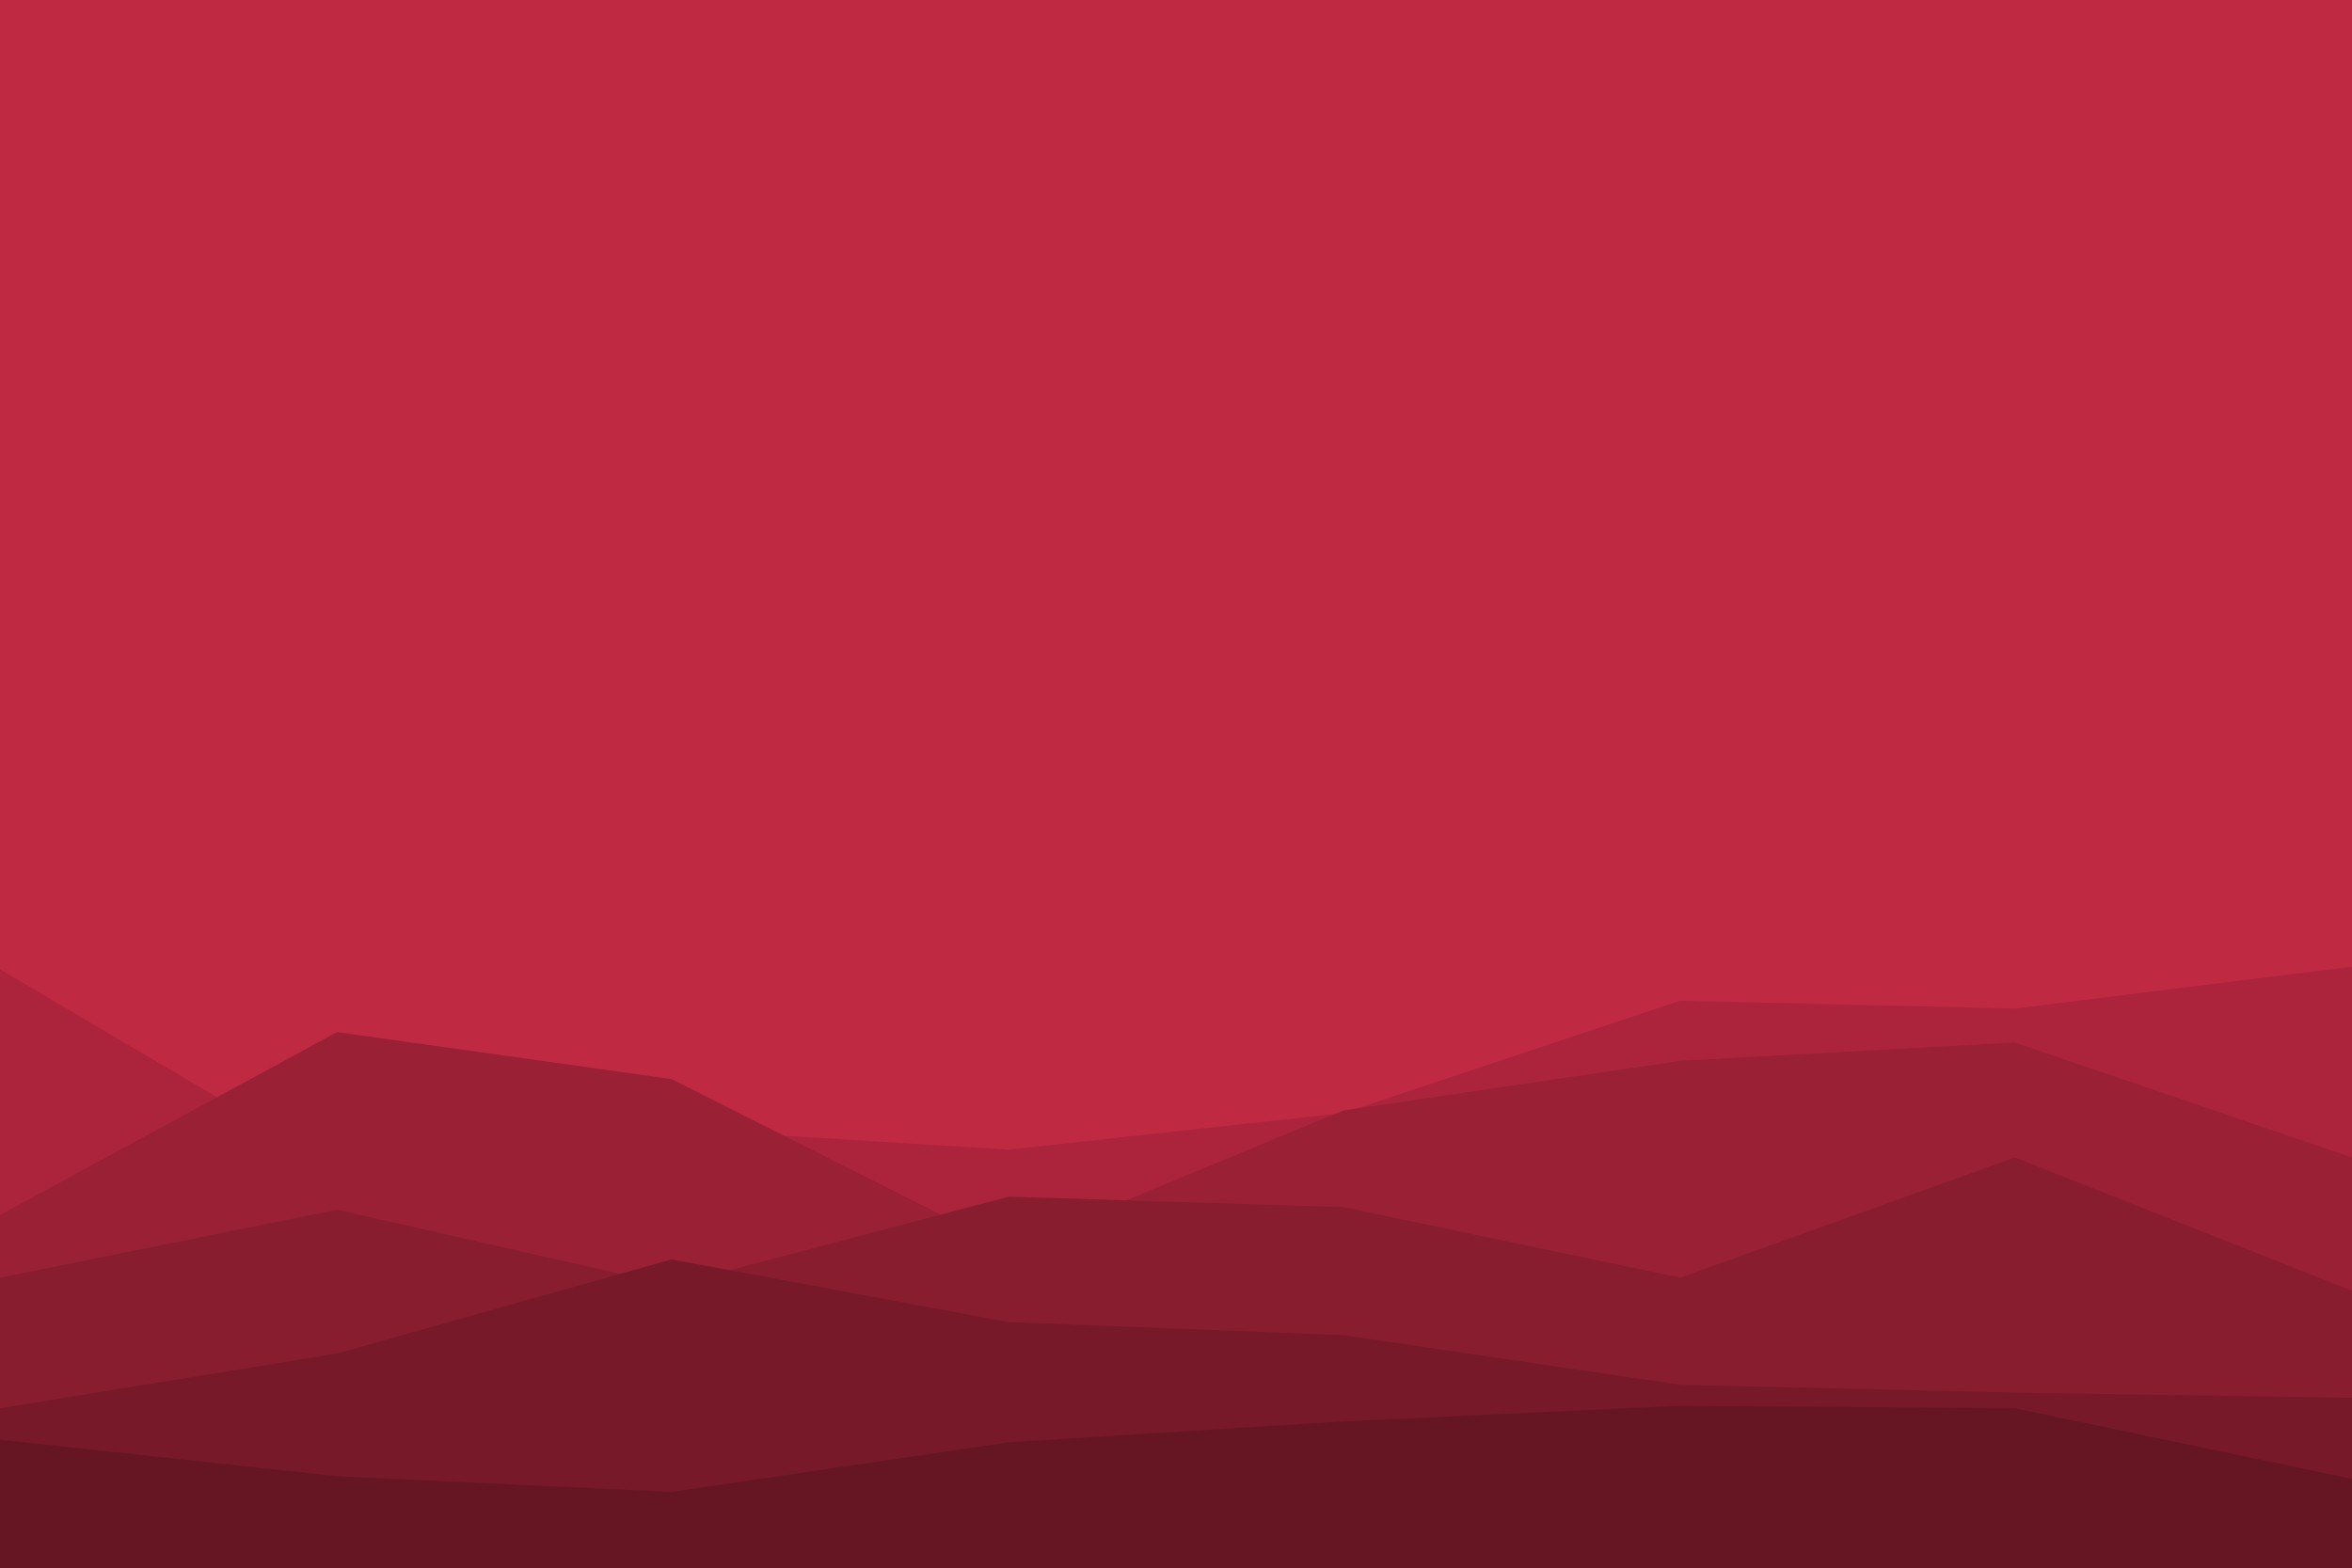
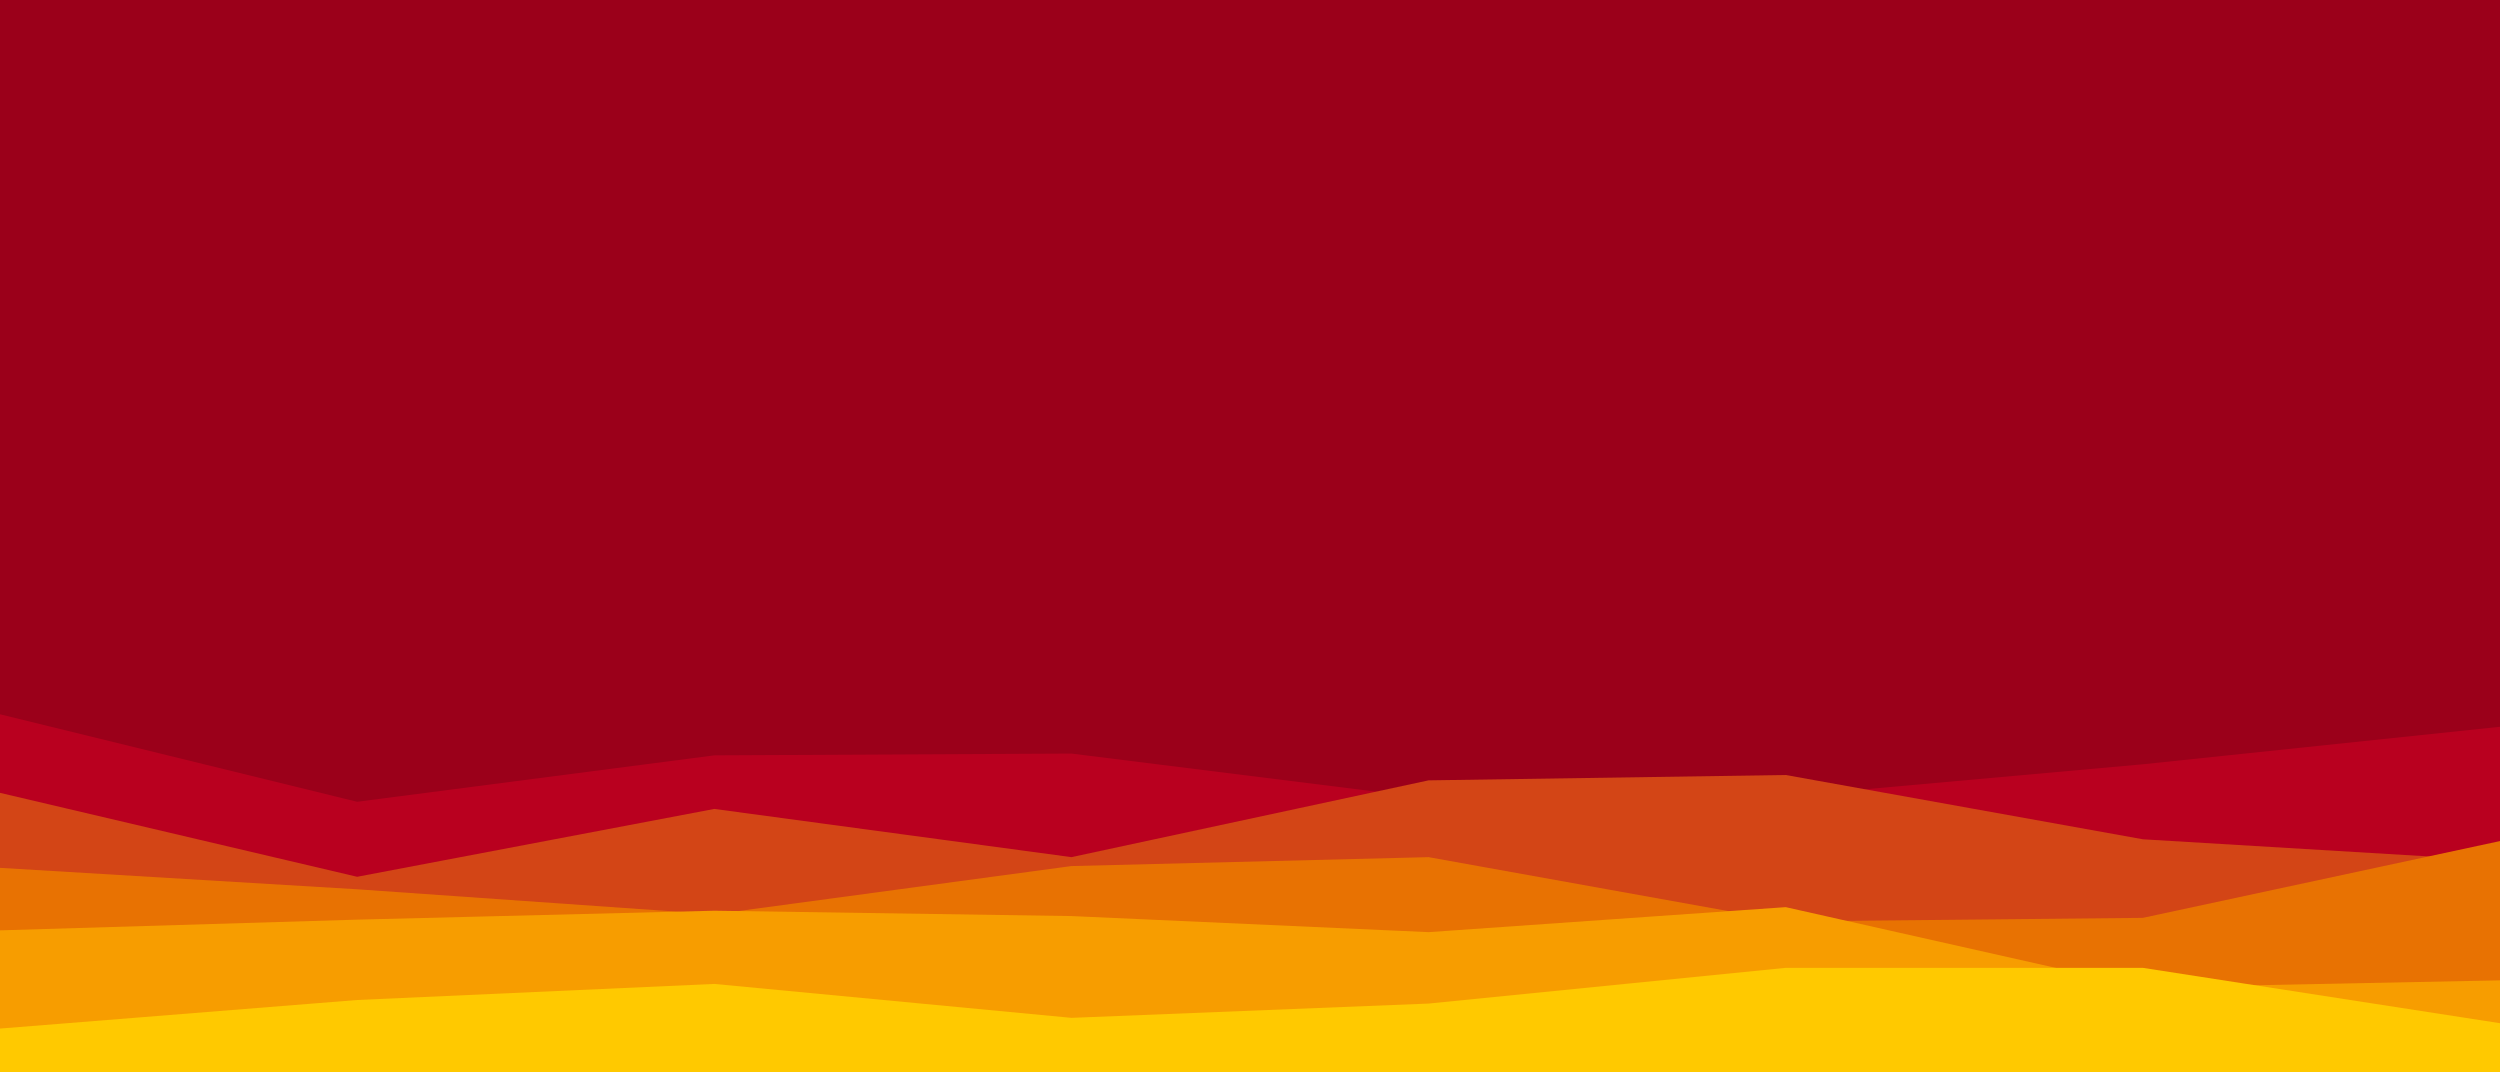
- <svg xmlns="http://www.w3.org/2000/svg" id="visual" viewBox="0 0 900 600" width="900" height="600" version="1.1">
-   <rect x="0" y="0" width="900" height="600" fill="#C02942" />
-   <path d="M0 371L129 447L257 432L386 440L514 426L643 383L771 386L900 370L900 601L771 601L643 601L514 601L386 601L257 601L129 601L0 601Z" fill="#ac243b" />
-   <path d="M0 465L129 395L257 413L386 478L514 425L643 406L771 399L900 443L900 601L771 601L643 601L514 601L386 601L257 601L129 601L0 601Z" fill="#9a2035" />
-   <path d="M0 489L129 463L257 492L386 458L514 462L643 489L771 443L900 494L900 601L771 601L643 601L514 601L386 601L257 601L129 601L0 601Z" fill="#881d2f" />
-   <path d="M0 539L129 518L257 482L386 506L514 511L643 530L771 533L900 535L900 601L771 601L643 601L514 601L386 601L257 601L129 601L0 601Z" fill="#771929" />
-   <path d="M0 551L129 565L257 571L386 552L514 544L643 538L771 539L900 566L900 601L771 601L643 601L514 601L386 601L257 601L129 601L0 601Z" fill="#661623" />
+ <svg xmlns="http://www.w3.org/2000/svg" id="visual" viewBox="0 0 1400 600" width="1400" height="600" version="1.1">
+   <rect x="0" y="0" width="1400" height="600" fill="#9b001a" />
+   <path d="M0 400L200 449L400 423L600 422L800 447L1000 446L1200 428L1400 407L1400 601L1200 601L1000 601L800 601L600 601L400 601L200 601L0 601Z" fill="#b9001f" />
+   <path d="M0 444L200 491L400 453L600 480L800 437L1000 434L1200 470L1400 482L1400 601L1200 601L1000 601L800 601L600 601L400 601L200 601L0 601Z" fill="#d34516" />
+   <path d="M0 486L200 498L400 512L600 485L800 480L1000 516L1200 514L1400 471L1400 601L1200 601L1000 601L800 601L600 601L400 601L200 601L0 601Z" fill="#e87202" />
+   <path d="M0 521L200 515L400 510L600 513L800 522L1000 508L1200 553L1400 549L1400 601L1200 601L1000 601L800 601L600 601L400 601L200 601L0 601Z" fill="#f79d00" />
+   <path d="M0 576L200 560L400 551L600 570L800 562L1000 542L1200 542L1400 573L1400 601L1200 601L1000 601L800 601L600 601L400 601L200 601L0 601Z" fill="#ffc900" />
</svg>
